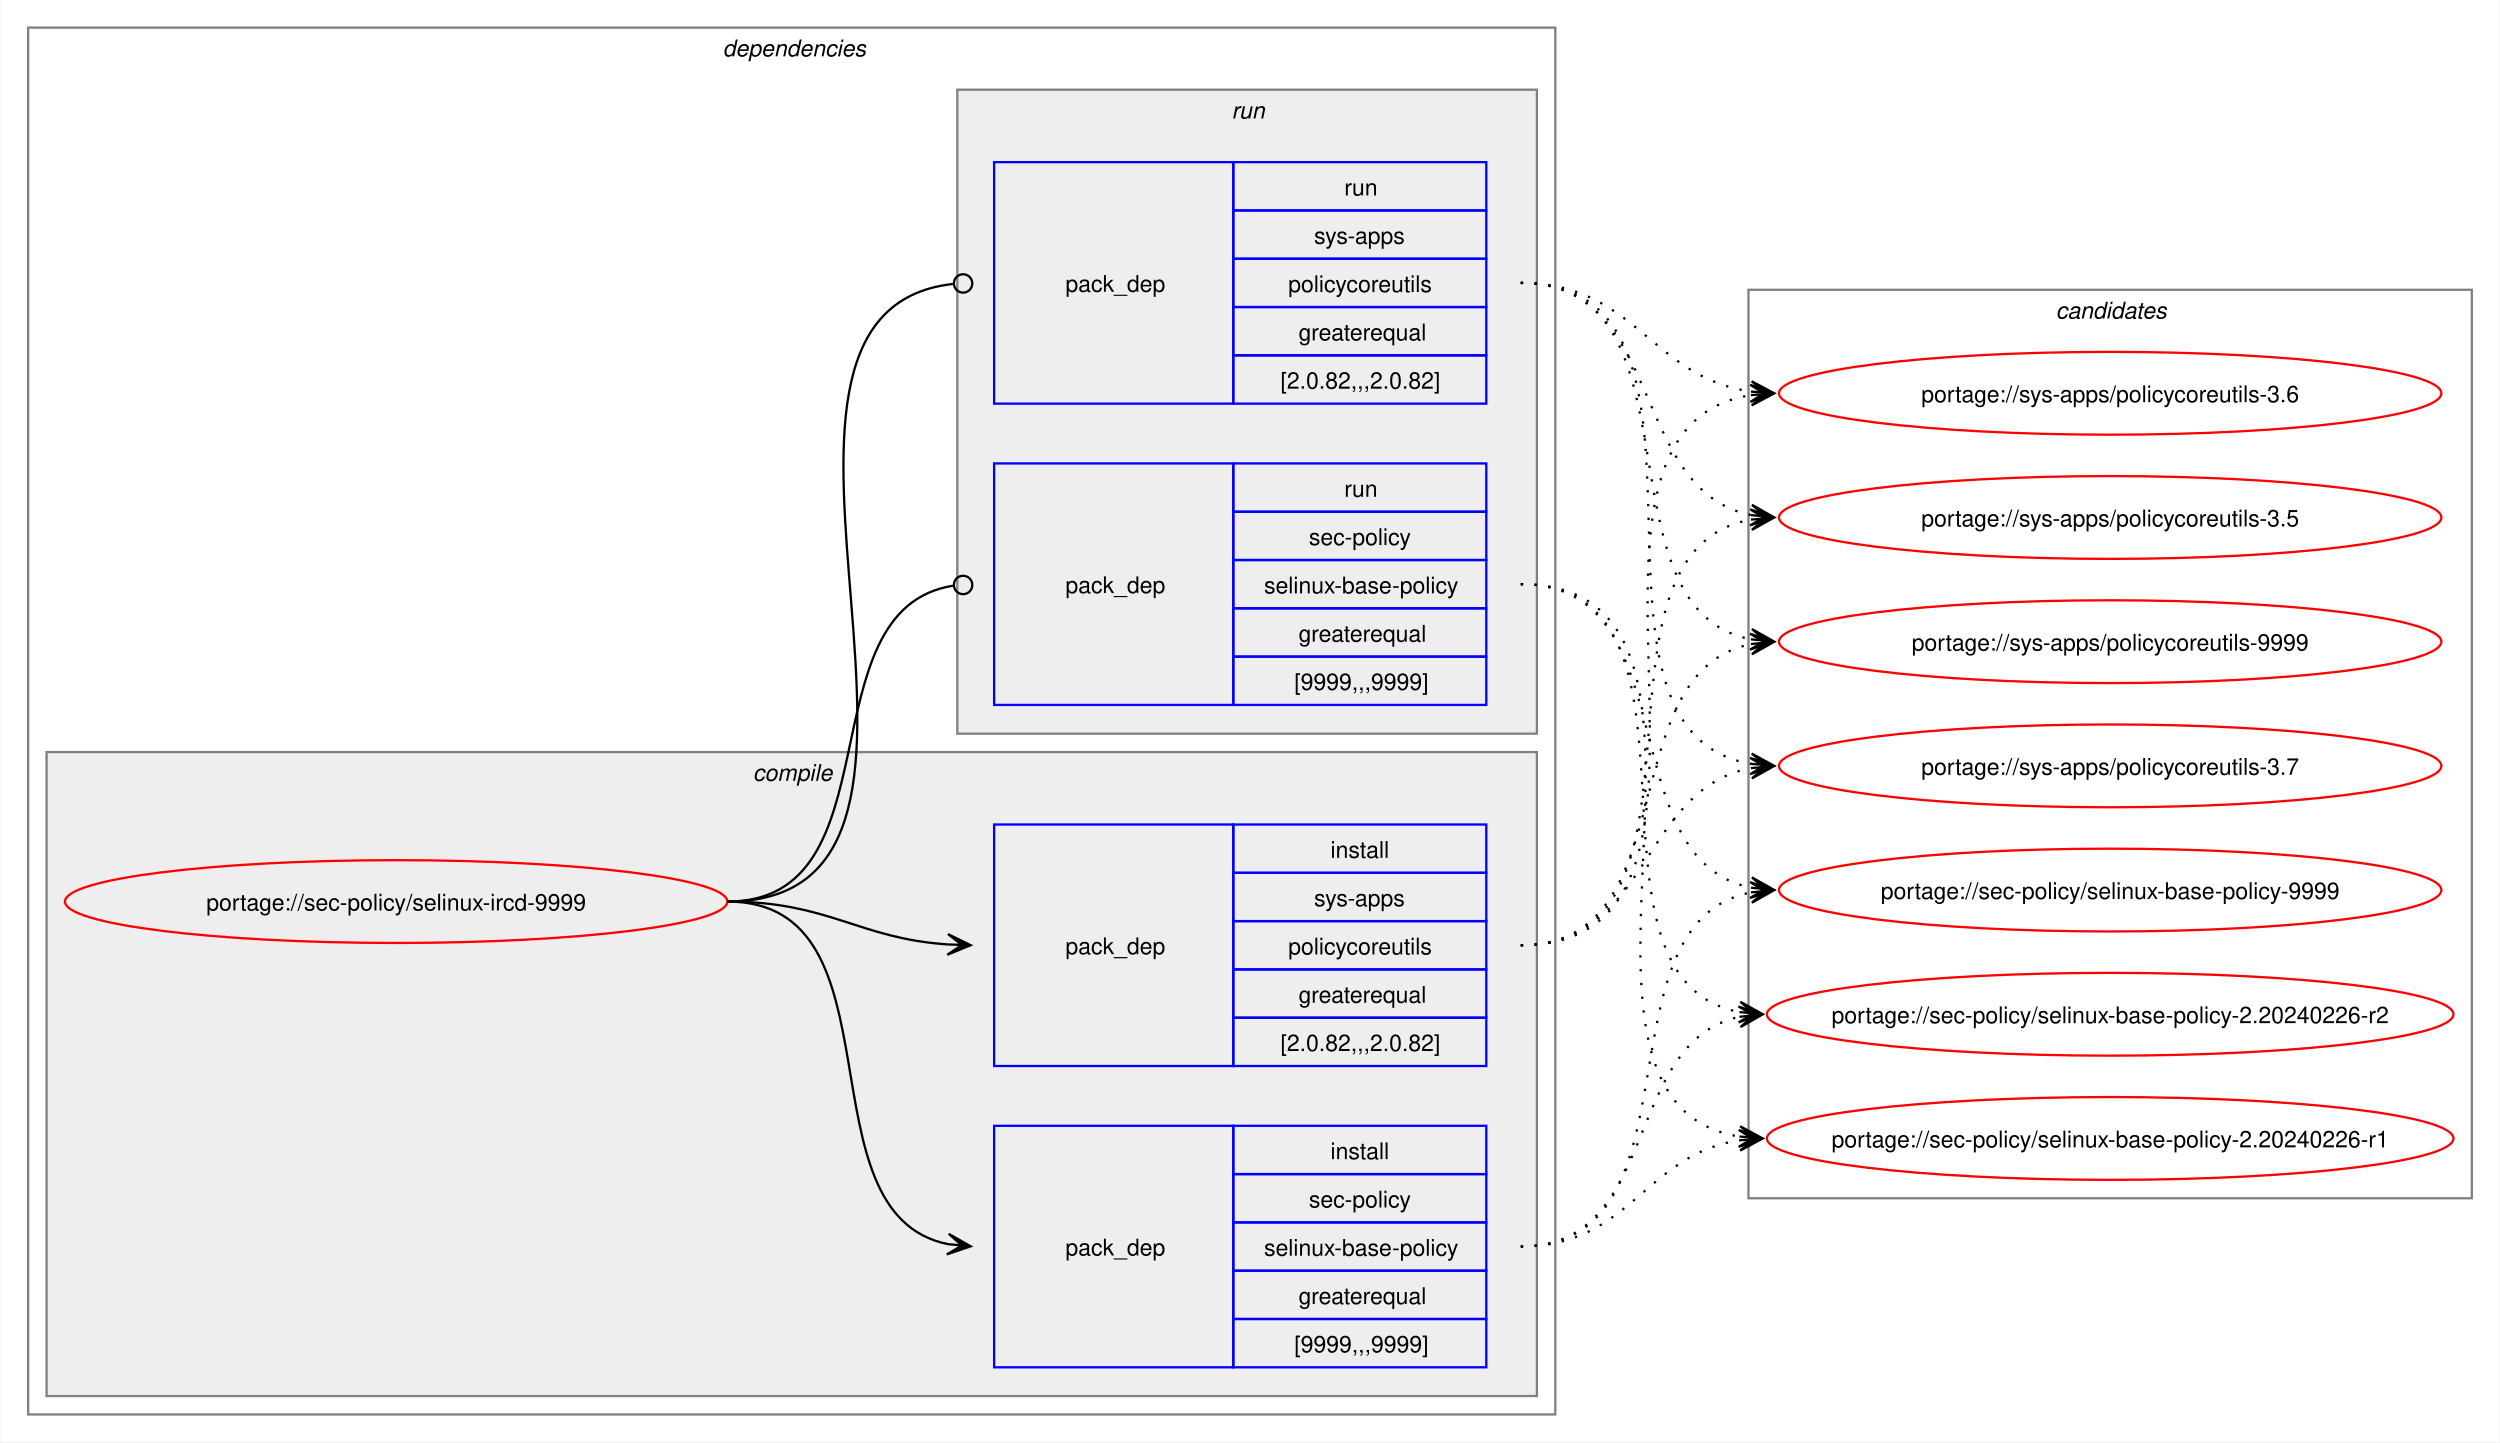
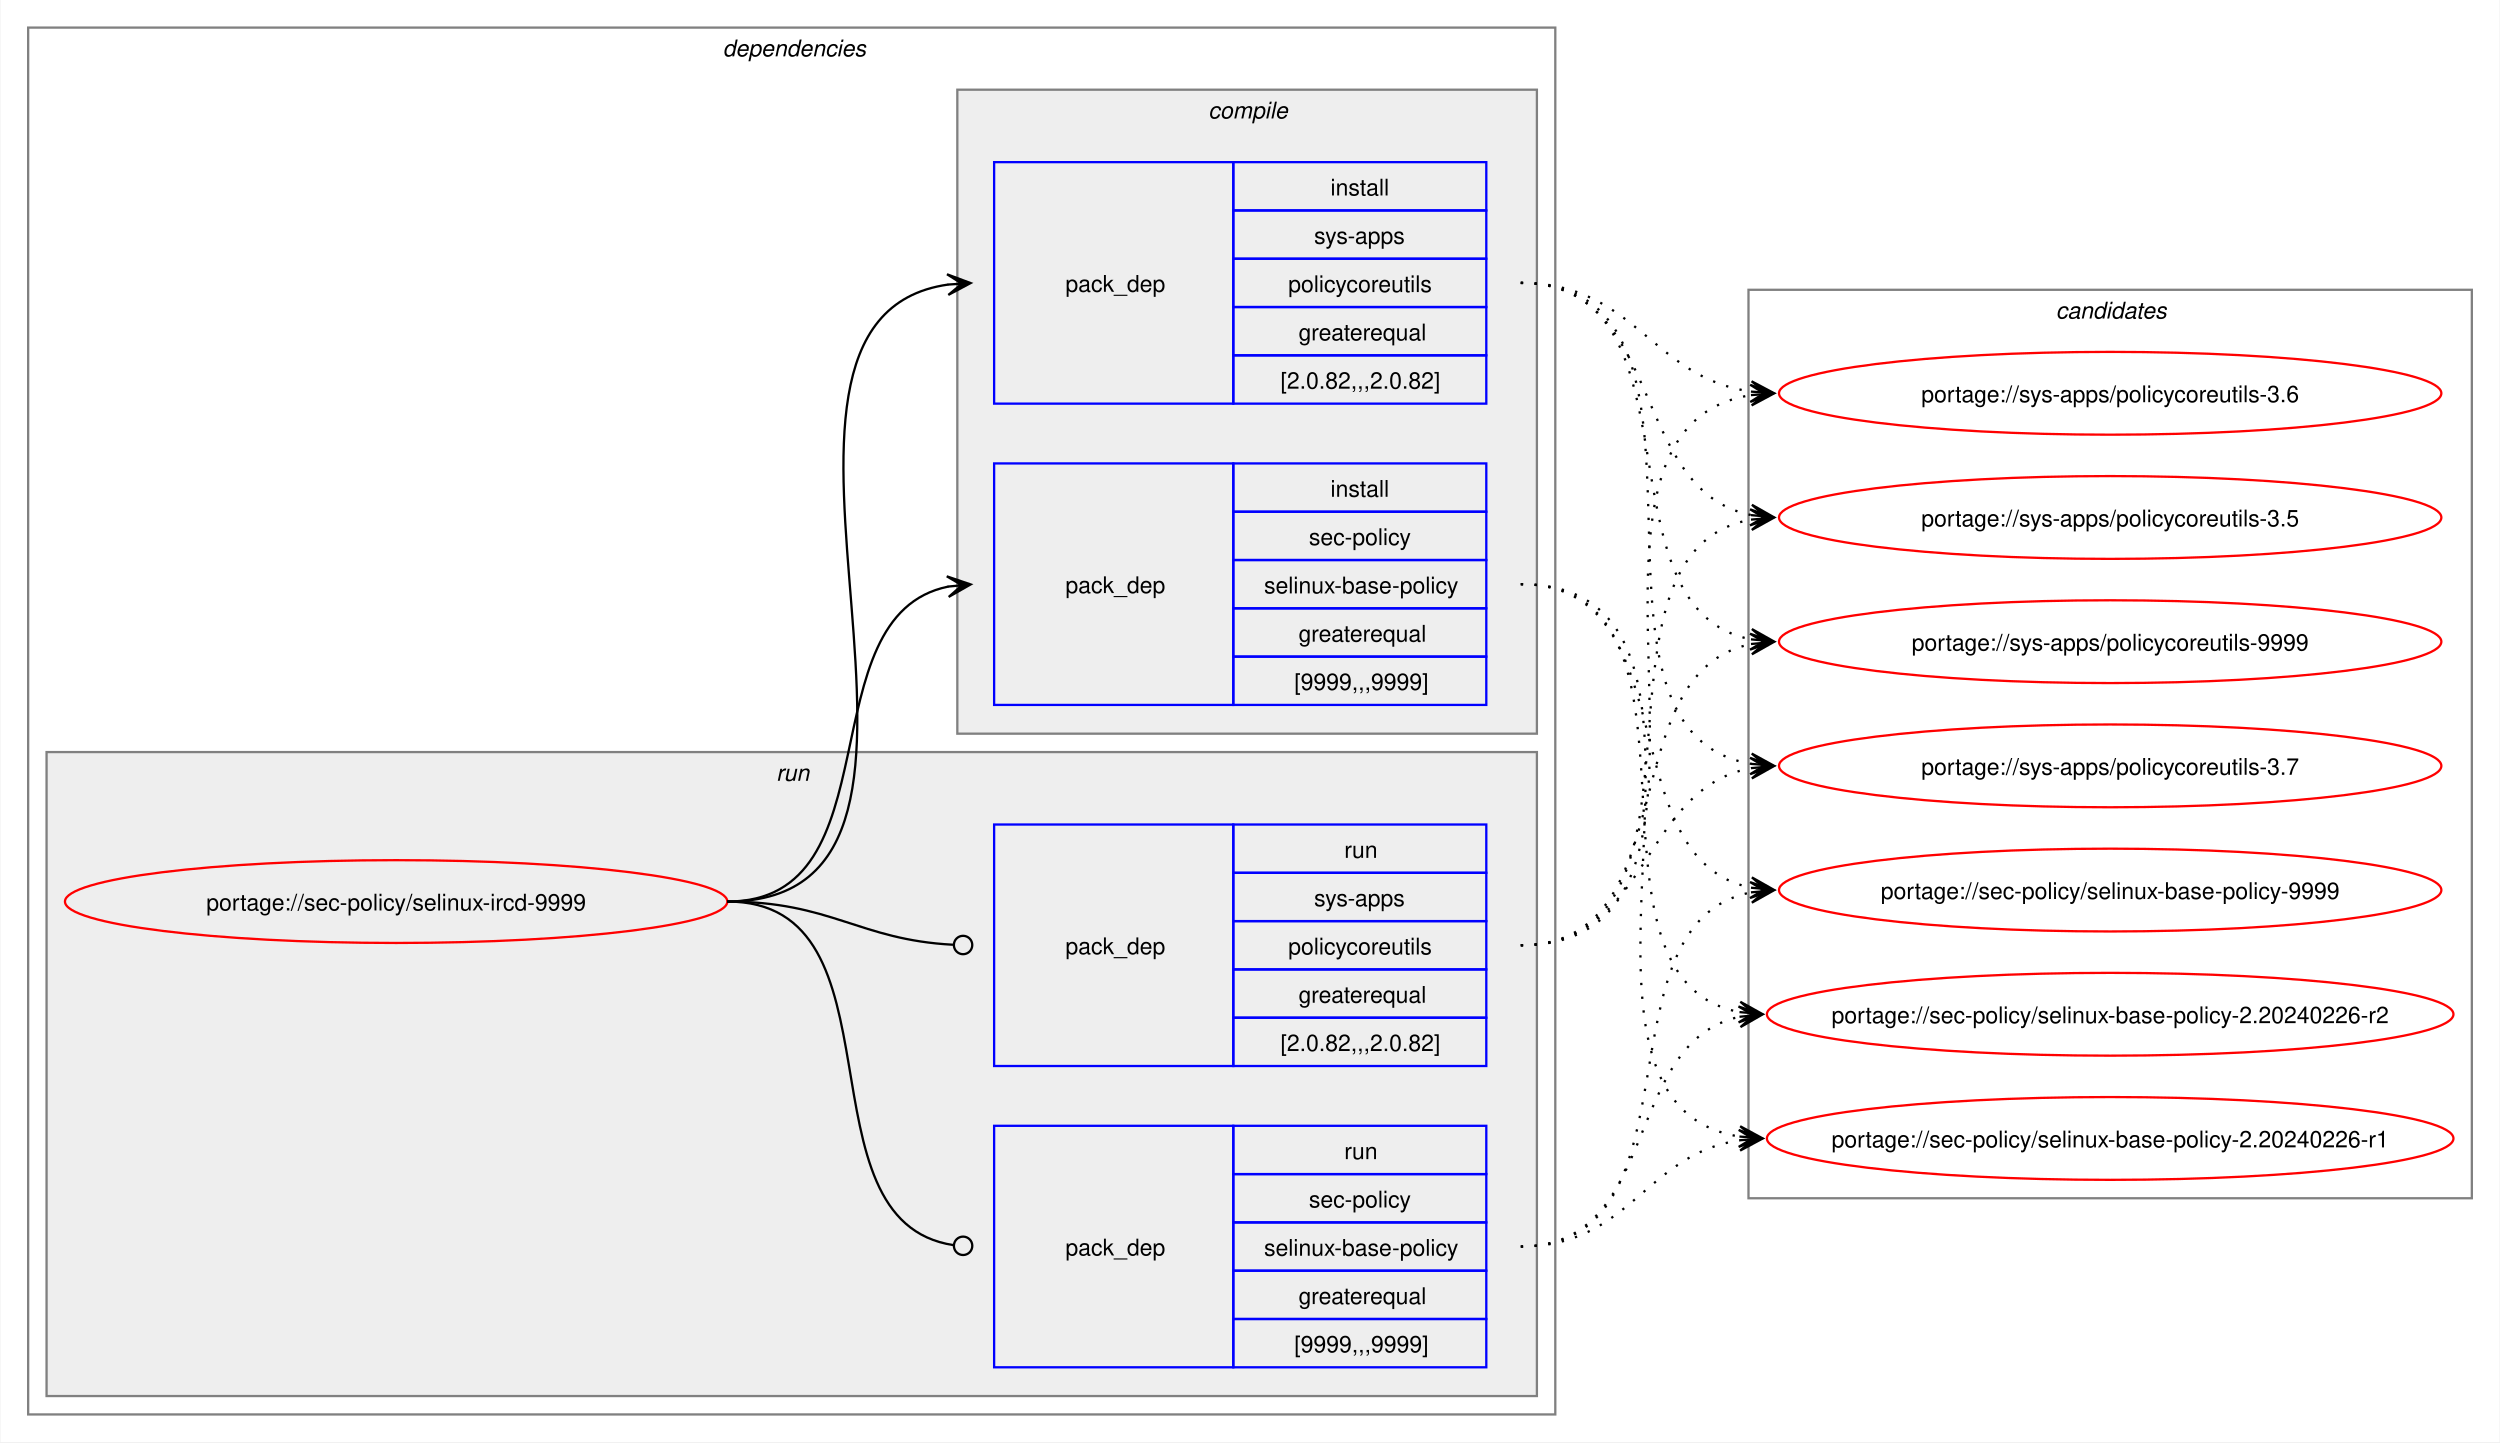
<svg xmlns="http://www.w3.org/2000/svg" xmlns:xlink="http://www.w3.org/1999/xlink" width="1087pt" height="627pt" viewBox="0.00 0.00 1086.51 627.00">
  <g id="graph0" class="graph" transform="scale(1 1) rotate(0) translate(4 623)">
    <polygon fill="white" stroke="none" points="-4,4 -4,-623 1082.51,-623 1082.51,4 -4,4" />
    <g id="clust2" class="cluster">
      <polygon fill="none" stroke="gray" points="8,-8 8,-611 672,-611 672,-8 8,-8" />
      <text text-anchor="start" x="310" y="-598.5" font-family="Helvetica,sans-Serif" font-style="italic" font-size="10.00">dependencies</text>
    </g>
+     <g id="clust7" class="cluster">
+       <polygon fill="#eeeeee" stroke="gray" points="16,-16 16,-296 664,-296 664,-16 16,-16" />
+       <text text-anchor="start" x="333.25" y="-283.5" font-family="Helvetica,sans-Serif" font-style="italic" font-size="10.00">run</text>
+     </g>
    <g id="clust3" class="cluster">
-       <polygon fill="#eeeeee" stroke="gray" points="16,-16 16,-296 664,-296 664,-16 16,-16" />
-       <text text-anchor="start" x="323.12" y="-283.5" font-family="Helvetica,sans-Serif" font-style="italic" font-size="10.00">compile</text>
-     </g>
-     <g id="clust7" class="cluster">
      <polygon fill="#eeeeee" stroke="gray" points="412,-304 412,-584 664,-584 664,-304 412,-304" />
-       <text text-anchor="start" x="531.25" y="-571.5" font-family="Helvetica,sans-Serif" font-style="italic" font-size="10.00">run</text>
+       <text text-anchor="start" x="521.12" y="-571.5" font-family="Helvetica,sans-Serif" font-style="italic" font-size="10.00">compile</text>
    </g>
    <g id="clust10" class="cluster">
      <polygon fill="none" stroke="gray" points="756,-102 756,-497 1070.51,-497 1070.51,-102 756,-102" />
      <text text-anchor="start" x="889.63" y="-484.5" font-family="Helvetica,sans-Serif" font-style="italic" font-size="10.00">candidates</text>
    </g>
    <g id="node1" class="node">
      <g id="a_node1">
        <a xlink:href="../sec-policy/selinux-ircd-9999.svg" xlink:title="portage://sec-policy/selinux-ircd-9999">
          <ellipse fill="none" stroke="red" cx="168" cy="-231" rx="144" ry="18" />
          <text text-anchor="middle" x="168" y="-227.12" font-family="Helvetica,sans-Serif" font-size="10.00">portage://sec-policy/selinux-ircd-9999</text>
        </a>
      </g>
    </g>
    <g id="node2" class="node">
+       <polygon fill="none" stroke="blue" points="428,-316.5 428,-421.5 532,-421.5 532,-316.5 428,-316.5" />
+       <text text-anchor="start" x="459" y="-365.12" font-family="Helvetica,sans-Serif" font-size="10.00">pack_dep</text>
+       <polygon fill="none" stroke="blue" points="532,-400.5 532,-421.5 642,-421.5 642,-400.5 532,-400.5" />
+       <text text-anchor="start" x="574.25" y="-407" font-family="Helvetica,sans-Serif" font-size="10.00">install</text>
+       <polygon fill="none" stroke="blue" points="532,-379.5 532,-400.5 642,-400.5 642,-379.5 532,-379.5" />
+       <text text-anchor="start" x="564.87" y="-386" font-family="Helvetica,sans-Serif" font-size="10.00">sec-policy</text>
+       <polygon fill="none" stroke="blue" points="532,-358.5 532,-379.5 642,-379.5 642,-358.5 532,-358.5" />
+       <text text-anchor="start" x="545.37" y="-365" font-family="Helvetica,sans-Serif" font-size="10.00">selinux-base-policy</text>
+       <polygon fill="none" stroke="blue" points="532,-337.5 532,-358.5 642,-358.5 642,-337.5 532,-337.5" />
+       <text text-anchor="start" x="560.37" y="-344" font-family="Helvetica,sans-Serif" font-size="10.00">greaterequal</text>
+       <polygon fill="none" stroke="blue" points="532,-316.5 532,-337.5 642,-337.5 642,-316.5 532,-316.5" />
+       <text text-anchor="start" x="558.5" y="-323" font-family="Helvetica,sans-Serif" font-size="10.00">[9999,,,9999]</text>
+     </g>
+     <g id="edge1" class="edge">
+       <path fill="none" stroke="black" d="M312,-231C385.67,-231 345.96,-355.34 408.12,-367.97" />
+       <polygon fill="black" stroke="black" points="417.79,-368.89 407.41,-372.42 414.02,-368.53 407.83,-367.94 407.83,-367.94 407.83,-367.94 414.02,-368.53 408.26,-363.46 417.79,-368.89" />
+     </g>
+     <g id="node3" class="node">
+       <polygon fill="none" stroke="blue" points="428,-447.5 428,-552.5 532,-552.5 532,-447.5 428,-447.5" />
+       <text text-anchor="start" x="459" y="-496.12" font-family="Helvetica,sans-Serif" font-size="10.00">pack_dep</text>
+       <polygon fill="none" stroke="blue" points="532,-531.5 532,-552.5 642,-552.5 642,-531.5 532,-531.5" />
+       <text text-anchor="start" x="574.25" y="-538" font-family="Helvetica,sans-Serif" font-size="10.00">install</text>
+       <polygon fill="none" stroke="blue" points="532,-510.5 532,-531.5 642,-531.5 642,-510.5 532,-510.5" />
+       <text text-anchor="start" x="567.12" y="-517" font-family="Helvetica,sans-Serif" font-size="10.00">sys-apps</text>
+       <polygon fill="none" stroke="blue" points="532,-489.5 532,-510.5 642,-510.5 642,-489.5 532,-489.5" />
+       <text text-anchor="start" x="555.87" y="-496" font-family="Helvetica,sans-Serif" font-size="10.00">policycoreutils</text>
+       <polygon fill="none" stroke="blue" points="532,-468.5 532,-489.5 642,-489.5 642,-468.5 532,-468.5" />
+       <text text-anchor="start" x="560.37" y="-475" font-family="Helvetica,sans-Serif" font-size="10.00">greaterequal</text>
+       <polygon fill="none" stroke="blue" points="532,-447.5 532,-468.5 642,-468.5 642,-447.5 532,-447.5" />
+       <text text-anchor="start" x="552.5" y="-454" font-family="Helvetica,sans-Serif" font-size="10.00">[2.0.82,,,2.0.82]</text>
+     </g>
+     <g id="edge2" class="edge">
+       <path fill="none" stroke="black" d="M312,-231C436.77,-231 299.18,-483.96 408.07,-499.28" />
+       <polygon fill="black" stroke="black" points="417.78,-499.92 407.51,-503.75 414.01,-499.67 407.81,-499.26 407.81,-499.26 407.81,-499.26 414.01,-499.67 408.1,-494.77 417.78,-499.92" />
+     </g>
+     <g id="node4" class="node">
      <polygon fill="none" stroke="blue" points="428,-28.5 428,-133.5 532,-133.5 532,-28.5 428,-28.5" />
      <text text-anchor="start" x="459" y="-77.12" font-family="Helvetica,sans-Serif" font-size="10.00">pack_dep</text>
      <polygon fill="none" stroke="blue" points="532,-112.5 532,-133.5 642,-133.5 642,-112.5 532,-112.5" />
-       <text text-anchor="start" x="574.25" y="-119" font-family="Helvetica,sans-Serif" font-size="10.00">install</text>
+       <text text-anchor="start" x="580.25" y="-119" font-family="Helvetica,sans-Serif" font-size="10.00">run</text>
      <polygon fill="none" stroke="blue" points="532,-91.5 532,-112.5 642,-112.5 642,-91.5 532,-91.5" />
      <text text-anchor="start" x="564.87" y="-98" font-family="Helvetica,sans-Serif" font-size="10.00">sec-policy</text>
      <polygon fill="none" stroke="blue" points="532,-70.5 532,-91.5 642,-91.5 642,-70.5 532,-70.5" />
      <text text-anchor="start" x="545.37" y="-77" font-family="Helvetica,sans-Serif" font-size="10.00">selinux-base-policy</text>
      <polygon fill="none" stroke="blue" points="532,-49.5 532,-70.5 642,-70.5 642,-49.5 532,-49.5" />
      <text text-anchor="start" x="560.37" y="-56" font-family="Helvetica,sans-Serif" font-size="10.00">greaterequal</text>
      <polygon fill="none" stroke="blue" points="532,-28.5 532,-49.5 642,-49.5 642,-28.5 532,-28.5" />
      <text text-anchor="start" x="558.5" y="-35" font-family="Helvetica,sans-Serif" font-size="10.00">[9999,,,9999]</text>
    </g>
-     <g id="edge1" class="edge">
-       <path fill="none" stroke="black" d="M312,-231C389.89,-231 342.32,-95.29 407.96,-82.04" />
-       <polygon fill="black" stroke="black" points="417.79,-81.11 408.25,-86.53 414.02,-81.47 407.83,-82.05 407.83,-82.05 407.83,-82.05 414.02,-81.47 407.41,-77.57 417.79,-81.11" />
-     </g>
-     <g id="node3" class="node">
+     <g id="edge3" class="edge">
+       <path fill="none" stroke="black" d="M312,-231C390.85,-231 341.13,-91.93 410.44,-81.6" />
+       <ellipse fill="none" stroke="black" cx="414.51" cy="-81.32" rx="4" ry="4" />
+     </g>
+     <g id="node5" class="node">
      <polygon fill="none" stroke="blue" points="428,-159.5 428,-264.5 532,-264.5 532,-159.5 428,-159.5" />
      <text text-anchor="start" x="459" y="-208.12" font-family="Helvetica,sans-Serif" font-size="10.00">pack_dep</text>
      <polygon fill="none" stroke="blue" points="532,-243.5 532,-264.5 642,-264.5 642,-243.5 532,-243.5" />
-       <text text-anchor="start" x="574.25" y="-250" font-family="Helvetica,sans-Serif" font-size="10.00">install</text>
+       <text text-anchor="start" x="580.25" y="-250" font-family="Helvetica,sans-Serif" font-size="10.00">run</text>
      <polygon fill="none" stroke="blue" points="532,-222.5 532,-243.5 642,-243.5 642,-222.5 532,-222.5" />
      <text text-anchor="start" x="567.12" y="-229" font-family="Helvetica,sans-Serif" font-size="10.00">sys-apps</text>
      <polygon fill="none" stroke="blue" points="532,-201.5 532,-222.5 642,-222.5 642,-201.5 532,-201.5" />
      <text text-anchor="start" x="555.87" y="-208" font-family="Helvetica,sans-Serif" font-size="10.00">policycoreutils</text>
      <polygon fill="none" stroke="blue" points="532,-180.5 532,-201.5 642,-201.5 642,-180.5 532,-180.5" />
      <text text-anchor="start" x="560.37" y="-187" font-family="Helvetica,sans-Serif" font-size="10.00">greaterequal</text>
      <polygon fill="none" stroke="blue" points="532,-159.5 532,-180.5 642,-180.5 642,-159.5 532,-159.5" />
      <text text-anchor="start" x="552.5" y="-166" font-family="Helvetica,sans-Serif" font-size="10.00">[2.0.82,,,2.0.82]</text>
    </g>
-     <g id="edge2" class="edge">
-       <path fill="none" stroke="black" d="M312,-231C356.34,-231 368.74,-214.99 407.84,-212.36" />
-       <polygon fill="black" stroke="black" points="417.78,-212.04 407.93,-216.86 414,-212.16 407.79,-212.36 407.79,-212.36 407.79,-212.36 414,-212.16 407.64,-207.87 417.78,-212.04" />
-     </g>
-     <g id="node4" class="node">
-       <polygon fill="none" stroke="blue" points="428,-316.5 428,-421.5 532,-421.5 532,-316.5 428,-316.5" />
-       <text text-anchor="start" x="459" y="-365.12" font-family="Helvetica,sans-Serif" font-size="10.00">pack_dep</text>
-       <polygon fill="none" stroke="blue" points="532,-400.5 532,-421.5 642,-421.5 642,-400.5 532,-400.5" />
-       <text text-anchor="start" x="580.25" y="-407" font-family="Helvetica,sans-Serif" font-size="10.00">run</text>
-       <polygon fill="none" stroke="blue" points="532,-379.5 532,-400.5 642,-400.5 642,-379.5 532,-379.5" />
-       <text text-anchor="start" x="564.87" y="-386" font-family="Helvetica,sans-Serif" font-size="10.00">sec-policy</text>
-       <polygon fill="none" stroke="blue" points="532,-358.5 532,-379.5 642,-379.5 642,-358.5 532,-358.5" />
-       <text text-anchor="start" x="545.37" y="-365" font-family="Helvetica,sans-Serif" font-size="10.00">selinux-base-policy</text>
-       <polygon fill="none" stroke="blue" points="532,-337.5 532,-358.5 642,-358.5 642,-337.5 532,-337.5" />
-       <text text-anchor="start" x="560.37" y="-344" font-family="Helvetica,sans-Serif" font-size="10.00">greaterequal</text>
-       <polygon fill="none" stroke="blue" points="532,-316.5 532,-337.5 642,-337.5 642,-316.5 532,-316.5" />
-       <text text-anchor="start" x="558.5" y="-323" font-family="Helvetica,sans-Serif" font-size="10.00">[9999,,,9999]</text>
-     </g>
-     <g id="edge3" class="edge">
-       <path fill="none" stroke="black" d="M312,-231C386.43,-231 345.13,-357.91 410.07,-368.32" />
-       <ellipse fill="none" stroke="black" cx="414.51" cy="-368.66" rx="4" ry="4" />
-     </g>
-     <g id="node5" class="node">
-       <polygon fill="none" stroke="blue" points="428,-447.5 428,-552.5 532,-552.5 532,-447.5 428,-447.5" />
-       <text text-anchor="start" x="459" y="-496.12" font-family="Helvetica,sans-Serif" font-size="10.00">pack_dep</text>
-       <polygon fill="none" stroke="blue" points="532,-531.5 532,-552.5 642,-552.5 642,-531.5 532,-531.5" />
-       <text text-anchor="start" x="580.25" y="-538" font-family="Helvetica,sans-Serif" font-size="10.00">run</text>
-       <polygon fill="none" stroke="blue" points="532,-510.5 532,-531.5 642,-531.5 642,-510.5 532,-510.5" />
-       <text text-anchor="start" x="567.12" y="-517" font-family="Helvetica,sans-Serif" font-size="10.00">sys-apps</text>
-       <polygon fill="none" stroke="blue" points="532,-489.5 532,-510.5 642,-510.5 642,-489.5 532,-489.5" />
-       <text text-anchor="start" x="555.87" y="-496" font-family="Helvetica,sans-Serif" font-size="10.00">policycoreutils</text>
-       <polygon fill="none" stroke="blue" points="532,-468.5 532,-489.5 642,-489.5 642,-468.5 532,-468.5" />
-       <text text-anchor="start" x="560.37" y="-475" font-family="Helvetica,sans-Serif" font-size="10.00">greaterequal</text>
-       <polygon fill="none" stroke="blue" points="532,-447.5 532,-468.5 642,-468.5 642,-447.5 532,-447.5" />
-       <text text-anchor="start" x="552.5" y="-454" font-family="Helvetica,sans-Serif" font-size="10.00">[2.0.82,,,2.0.82]</text>
-     </g>
    <g id="edge4" class="edge">
-       <path fill="none" stroke="black" d="M312,-231C437.53,-231 297.51,-487.03 410.07,-499.53" />
-       <ellipse fill="none" stroke="black" cx="414.51" cy="-499.76" rx="4" ry="4" />
+       <path fill="none" stroke="black" d="M312,-231C357.19,-231 369.2,-214.37 410.11,-212.23" />
+       <ellipse fill="none" stroke="black" cx="414.5" cy="-212.11" rx="4" ry="4" />
    </g>
    <g id="node6" class="node">
      <g id="a_node6">
        <a xlink:href="../sec-policy/selinux-base-policy-9999.svg" xlink:title="portage://sec-policy/selinux-base-policy-9999">
          <ellipse fill="none" stroke="red" cx="913.26" cy="-236" rx="144" ry="18" />
          <text text-anchor="middle" x="913.26" y="-232.12" font-family="Helvetica,sans-Serif" font-size="10.00">portage://sec-policy/selinux-base-policy-9999</text>
        </a>
      </g>
    </g>
    <g id="edge5" class="edge">
-       <path fill="none" stroke="black" stroke-dasharray="1,5" d="M657,-81C737.82,-81 688.61,-221.81 757.24,-235.01" />
-       <polygon fill="black" stroke="black" points="767.04,-235.89 756.68,-239.48 763.28,-235.55 757.08,-235 757.08,-235 757.08,-235 763.28,-235.55 757.48,-230.51 767.04,-235.89" />
+       <path fill="none" stroke="black" stroke-dasharray="1,5" d="M657,-369C730.15,-369 695.24,-249.16 757.41,-236.99" />
+       <polygon fill="black" stroke="black" points="767.04,-236.11 757.49,-241.51 763.28,-236.46 757.08,-237.02 757.08,-237.02 757.08,-237.02 763.28,-236.46 756.67,-232.54 767.04,-236.11" />
    </g>
    <g id="node7" class="node">
      <g id="a_node7">
        <a xlink:href="../sec-policy/selinux-base-policy-2.20240226-r2.svg" xlink:title="portage://sec-policy/selinux-base-policy-2.20240226-r2">
          <ellipse fill="none" stroke="red" cx="913.26" cy="-182" rx="149.26" ry="18" />
          <text text-anchor="middle" x="913.26" y="-178.12" font-family="Helvetica,sans-Serif" font-size="10.00">portage://sec-policy/selinux-base-policy-2.20240226-r2</text>
        </a>
      </g>
    </g>
    <g id="edge6" class="edge">
-       <path fill="none" stroke="black" stroke-dasharray="1,5" d="M657,-81C718.21,-81 700.69,-170.14 752.36,-180.93" />
-       <polygon fill="black" stroke="black" points="762.04,-181.88 751.65,-185.39 758.28,-181.51 752.09,-180.91 752.09,-180.91 752.09,-180.91 758.28,-181.51 752.53,-176.43 762.04,-181.88" />
+       <path fill="none" stroke="black" stroke-dasharray="1,5" d="M657,-369C748.67,-369 674.33,-197.03 752.38,-182.92" />
+       <polygon fill="black" stroke="black" points="762.04,-182.1 752.46,-187.43 758.27,-182.42 752.08,-182.94 752.08,-182.94 752.08,-182.94 758.27,-182.42 751.7,-178.46 762.04,-182.1" />
    </g>
    <g id="node8" class="node">
      <g id="a_node8">
        <a xlink:href="../sec-policy/selinux-base-policy-2.20240226-r1.svg" xlink:title="portage://sec-policy/selinux-base-policy-2.20240226-r1">
          <ellipse fill="none" stroke="red" cx="913.26" cy="-128" rx="149.26" ry="18" />
          <text text-anchor="middle" x="913.26" y="-124.12" font-family="Helvetica,sans-Serif" font-size="10.00">portage://sec-policy/selinux-base-policy-2.20240226-r1</text>
        </a>
      </g>
    </g>
    <g id="edge7" class="edge">
-       <path fill="none" stroke="black" stroke-dasharray="1,5" d="M657,-81C704.7,-81 710.88,-121.11 752.26,-127.22" />
-       <polygon fill="black" stroke="black" points="762.04,-127.91 751.75,-131.7 758.27,-127.65 752.06,-127.21 752.06,-127.21 752.06,-127.21 758.27,-127.65 752.38,-122.72 762.04,-127.91" />
+       <path fill="none" stroke="black" stroke-dasharray="1,5" d="M657,-369C770.06,-369 654.65,-144.19 752.09,-128.83" />
+       <polygon fill="black" stroke="black" points="762.04,-128.09 752.4,-133.31 758.27,-128.37 752.07,-128.83 752.07,-128.83 752.07,-128.83 758.27,-128.37 751.74,-124.34 762.04,-128.09" />
    </g>
    <g id="node9" class="node">
      <g id="a_node9">
        <a xlink:href="../sys-apps/policycoreutils-9999.svg" xlink:title="portage://sys-apps/policycoreutils-9999">
          <ellipse fill="none" stroke="red" cx="913.26" cy="-344" rx="144" ry="18" />
          <text text-anchor="middle" x="913.26" y="-340.12" font-family="Helvetica,sans-Serif" font-size="10.00">portage://sys-apps/policycoreutils-9999</text>
        </a>
      </g>
    </g>
    <g id="edge8" class="edge">
-       <path fill="none" stroke="black" stroke-dasharray="1,5" d="M657,-212C729.83,-212 695.51,-330.93 757.46,-343.01" />
-       <polygon fill="black" stroke="black" points="767.04,-343.89 756.67,-347.46 763.28,-343.55 757.08,-342.98 757.08,-342.98 757.08,-342.98 763.28,-343.55 757.49,-338.5 767.04,-343.89" />
+       <path fill="none" stroke="black" stroke-dasharray="1,5" d="M657,-500C738.17,-500 688.32,-358.28 757.2,-345" />
+       <polygon fill="black" stroke="black" points="767.04,-344.11 757.49,-349.49 763.28,-344.45 757.08,-345.01 757.08,-345.01 757.08,-345.01 763.28,-344.45 756.68,-340.53 767.04,-344.11" />
    </g>
    <g id="node10" class="node">
      <g id="a_node10">
        <a xlink:href="../sys-apps/policycoreutils-3.7.svg" xlink:title="portage://sys-apps/policycoreutils-3.7">
          <ellipse fill="none" stroke="red" cx="913.26" cy="-290" rx="144" ry="18" />
          <text text-anchor="middle" x="913.26" y="-286.12" font-family="Helvetica,sans-Serif" font-size="10.00">portage://sys-apps/policycoreutils-3.7</text>
        </a>
      </g>
    </g>
    <g id="edge9" class="edge">
-       <path fill="none" stroke="black" stroke-dasharray="1,5" d="M657,-212C713.38,-212 708.82,-279.98 757.11,-289.01" />
-       <polygon fill="black" stroke="black" points="767.04,-289.89 756.68,-293.49 763.27,-289.56 757.08,-289.01 757.08,-289.01 757.08,-289.01 763.27,-289.56 757.48,-284.53 767.04,-289.89" />
+       <path fill="none" stroke="black" stroke-dasharray="1,5" d="M657,-500C758.7,-500 669.77,-305.3 757.33,-290.85" />
+       <polygon fill="black" stroke="black" points="767.04,-290.09 757.42,-295.35 763.27,-290.39 757.07,-290.87 757.07,-290.87 757.07,-290.87 763.27,-290.39 756.72,-286.38 767.04,-290.09" />
    </g>
    <g id="node11" class="node">
      <g id="a_node11">
        <a xlink:href="../sys-apps/policycoreutils-3.6.svg" xlink:title="portage://sys-apps/policycoreutils-3.6">
          <ellipse fill="none" stroke="red" cx="913.26" cy="-452" rx="144" ry="18" />
          <text text-anchor="middle" x="913.26" y="-448.12" font-family="Helvetica,sans-Serif" font-size="10.00">portage://sys-apps/policycoreutils-3.6</text>
        </a>
      </g>
    </g>
    <g id="edge10" class="edge">
-       <path fill="none" stroke="black" stroke-dasharray="1,5" d="M657,-212C770.67,-212 658.65,-436.33 757.33,-451.22" />
-       <polygon fill="black" stroke="black" points="767.04,-451.91 756.75,-455.69 763.27,-451.65 757.07,-451.21 757.07,-451.21 757.07,-451.21 763.27,-451.65 757.38,-446.72 767.04,-451.91" />
+       <path fill="none" stroke="black" stroke-dasharray="1,5" d="M657,-500C706.96,-500 713.63,-458.69 757.33,-452.72" />
+       <polygon fill="black" stroke="black" points="767.04,-452.08 757.36,-457.22 763.27,-452.33 757.06,-452.73 757.06,-452.73 757.06,-452.73 763.27,-452.33 756.77,-448.24 767.04,-452.08" />
    </g>
    <g id="node12" class="node">
      <g id="a_node12">
        <a xlink:href="../sys-apps/policycoreutils-3.5.svg" xlink:title="portage://sys-apps/policycoreutils-3.5">
          <ellipse fill="none" stroke="red" cx="913.26" cy="-398" rx="144" ry="18" />
          <text text-anchor="middle" x="913.26" y="-394.12" font-family="Helvetica,sans-Serif" font-size="10.00">portage://sys-apps/policycoreutils-3.5</text>
        </a>
      </g>
    </g>
    <g id="edge11" class="edge">
+       <path fill="none" stroke="black" stroke-dasharray="1,5" d="M657,-500C720.15,-500 703.55,-409.6 757.35,-399.01" />
+       <polygon fill="black" stroke="black" points="767.04,-398.11 757.5,-403.52 763.28,-398.46 757.08,-399.03 757.08,-399.03 757.08,-399.03 763.28,-398.46 756.67,-394.55 767.04,-398.11" />
+     </g>
+     <g id="edge12" class="edge">
+       <path fill="none" stroke="black" stroke-dasharray="1,5" d="M657,-81C737.82,-81 688.61,-221.81 757.24,-235.01" />
+       <polygon fill="black" stroke="black" points="767.04,-235.89 756.68,-239.48 763.28,-235.55 757.08,-235 757.08,-235 757.08,-235 763.28,-235.55 757.48,-230.51 767.04,-235.89" />
+     </g>
+     <g id="edge13" class="edge">
+       <path fill="none" stroke="black" stroke-dasharray="1,5" d="M657,-81C718.21,-81 700.69,-170.14 752.36,-180.93" />
+       <polygon fill="black" stroke="black" points="762.04,-181.88 751.65,-185.39 758.28,-181.51 752.09,-180.91 752.09,-180.91 752.09,-180.91 758.28,-181.51 752.53,-176.43 762.04,-181.88" />
+     </g>
+     <g id="edge14" class="edge">
+       <path fill="none" stroke="black" stroke-dasharray="1,5" d="M657,-81C704.7,-81 710.88,-121.11 752.26,-127.22" />
+       <polygon fill="black" stroke="black" points="762.04,-127.91 751.75,-131.7 758.27,-127.65 752.06,-127.21 752.06,-127.21 752.06,-127.21 758.27,-127.65 752.38,-122.72 762.04,-127.91" />
+     </g>
+     <g id="edge15" class="edge">
+       <path fill="none" stroke="black" stroke-dasharray="1,5" d="M657,-212C729.83,-212 695.51,-330.93 757.46,-343.01" />
+       <polygon fill="black" stroke="black" points="767.04,-343.89 756.67,-347.46 763.28,-343.55 757.08,-342.98 757.08,-342.98 757.08,-342.98 763.28,-343.55 757.49,-338.5 767.04,-343.89" />
+     </g>
+     <g id="edge16" class="edge">
+       <path fill="none" stroke="black" stroke-dasharray="1,5" d="M657,-212C713.38,-212 708.82,-279.98 757.11,-289.01" />
+       <polygon fill="black" stroke="black" points="767.04,-289.89 756.68,-293.49 763.27,-289.56 757.08,-289.01 757.08,-289.01 757.08,-289.01 763.27,-289.56 757.48,-284.53 767.04,-289.89" />
+     </g>
+     <g id="edge17" class="edge">
+       <path fill="none" stroke="black" stroke-dasharray="1,5" d="M657,-212C770.67,-212 658.65,-436.33 757.33,-451.22" />
+       <polygon fill="black" stroke="black" points="767.04,-451.91 756.75,-455.69 763.27,-451.65 757.07,-451.21 757.07,-451.21 757.07,-451.21 763.27,-451.65 757.38,-446.72 767.04,-451.91" />
+     </g>
+     <g id="edge18" class="edge">
      <path fill="none" stroke="black" stroke-dasharray="1,5" d="M657,-212C749.38,-212 678.31,-383.06 757.28,-397.09" />
      <polygon fill="black" stroke="black" points="767.04,-397.9 756.7,-401.55 763.27,-397.59 757.08,-397.07 757.08,-397.07 757.08,-397.07 763.27,-397.59 757.45,-392.59 767.04,-397.9" />
    </g>
-     <g id="edge12" class="edge">
-       <path fill="none" stroke="black" stroke-dasharray="1,5" d="M657,-369C730.15,-369 695.24,-249.16 757.41,-236.99" />
-       <polygon fill="black" stroke="black" points="767.04,-236.11 757.49,-241.51 763.28,-236.46 757.08,-237.02 757.08,-237.02 757.08,-237.02 763.28,-236.46 756.67,-232.54 767.04,-236.11" />
-     </g>
-     <g id="edge13" class="edge">
-       <path fill="none" stroke="black" stroke-dasharray="1,5" d="M657,-369C748.67,-369 674.33,-197.03 752.38,-182.92" />
-       <polygon fill="black" stroke="black" points="762.04,-182.1 752.46,-187.43 758.27,-182.42 752.08,-182.94 752.08,-182.94 752.08,-182.94 758.27,-182.42 751.7,-178.46 762.04,-182.1" />
-     </g>
-     <g id="edge14" class="edge">
-       <path fill="none" stroke="black" stroke-dasharray="1,5" d="M657,-369C770.06,-369 654.65,-144.19 752.09,-128.83" />
-       <polygon fill="black" stroke="black" points="762.04,-128.09 752.4,-133.31 758.27,-128.37 752.07,-128.83 752.07,-128.83 752.07,-128.83 758.27,-128.37 751.74,-124.34 762.04,-128.09" />
-     </g>
-     <g id="edge15" class="edge">
-       <path fill="none" stroke="black" stroke-dasharray="1,5" d="M657,-500C738.17,-500 688.32,-358.28 757.2,-345" />
-       <polygon fill="black" stroke="black" points="767.04,-344.11 757.49,-349.49 763.28,-344.45 757.08,-345.01 757.08,-345.01 757.08,-345.01 763.28,-344.45 756.68,-340.53 767.04,-344.11" />
-     </g>
-     <g id="edge16" class="edge">
-       <path fill="none" stroke="black" stroke-dasharray="1,5" d="M657,-500C758.7,-500 669.77,-305.3 757.33,-290.85" />
-       <polygon fill="black" stroke="black" points="767.04,-290.09 757.42,-295.35 763.27,-290.39 757.07,-290.87 757.07,-290.87 757.07,-290.87 763.27,-290.39 756.72,-286.38 767.04,-290.09" />
-     </g>
-     <g id="edge17" class="edge">
-       <path fill="none" stroke="black" stroke-dasharray="1,5" d="M657,-500C706.96,-500 713.63,-458.69 757.33,-452.72" />
-       <polygon fill="black" stroke="black" points="767.04,-452.08 757.36,-457.22 763.27,-452.33 757.06,-452.73 757.06,-452.73 757.06,-452.73 763.27,-452.33 756.77,-448.24 767.04,-452.08" />
-     </g>
-     <g id="edge18" class="edge">
-       <path fill="none" stroke="black" stroke-dasharray="1,5" d="M657,-500C720.15,-500 703.55,-409.6 757.35,-399.01" />
-       <polygon fill="black" stroke="black" points="767.04,-398.11 757.5,-403.52 763.28,-398.46 757.08,-399.03 757.08,-399.03 757.08,-399.03 763.28,-398.46 756.67,-394.55 767.04,-398.11" />
-     </g>
  </g>
</svg>
